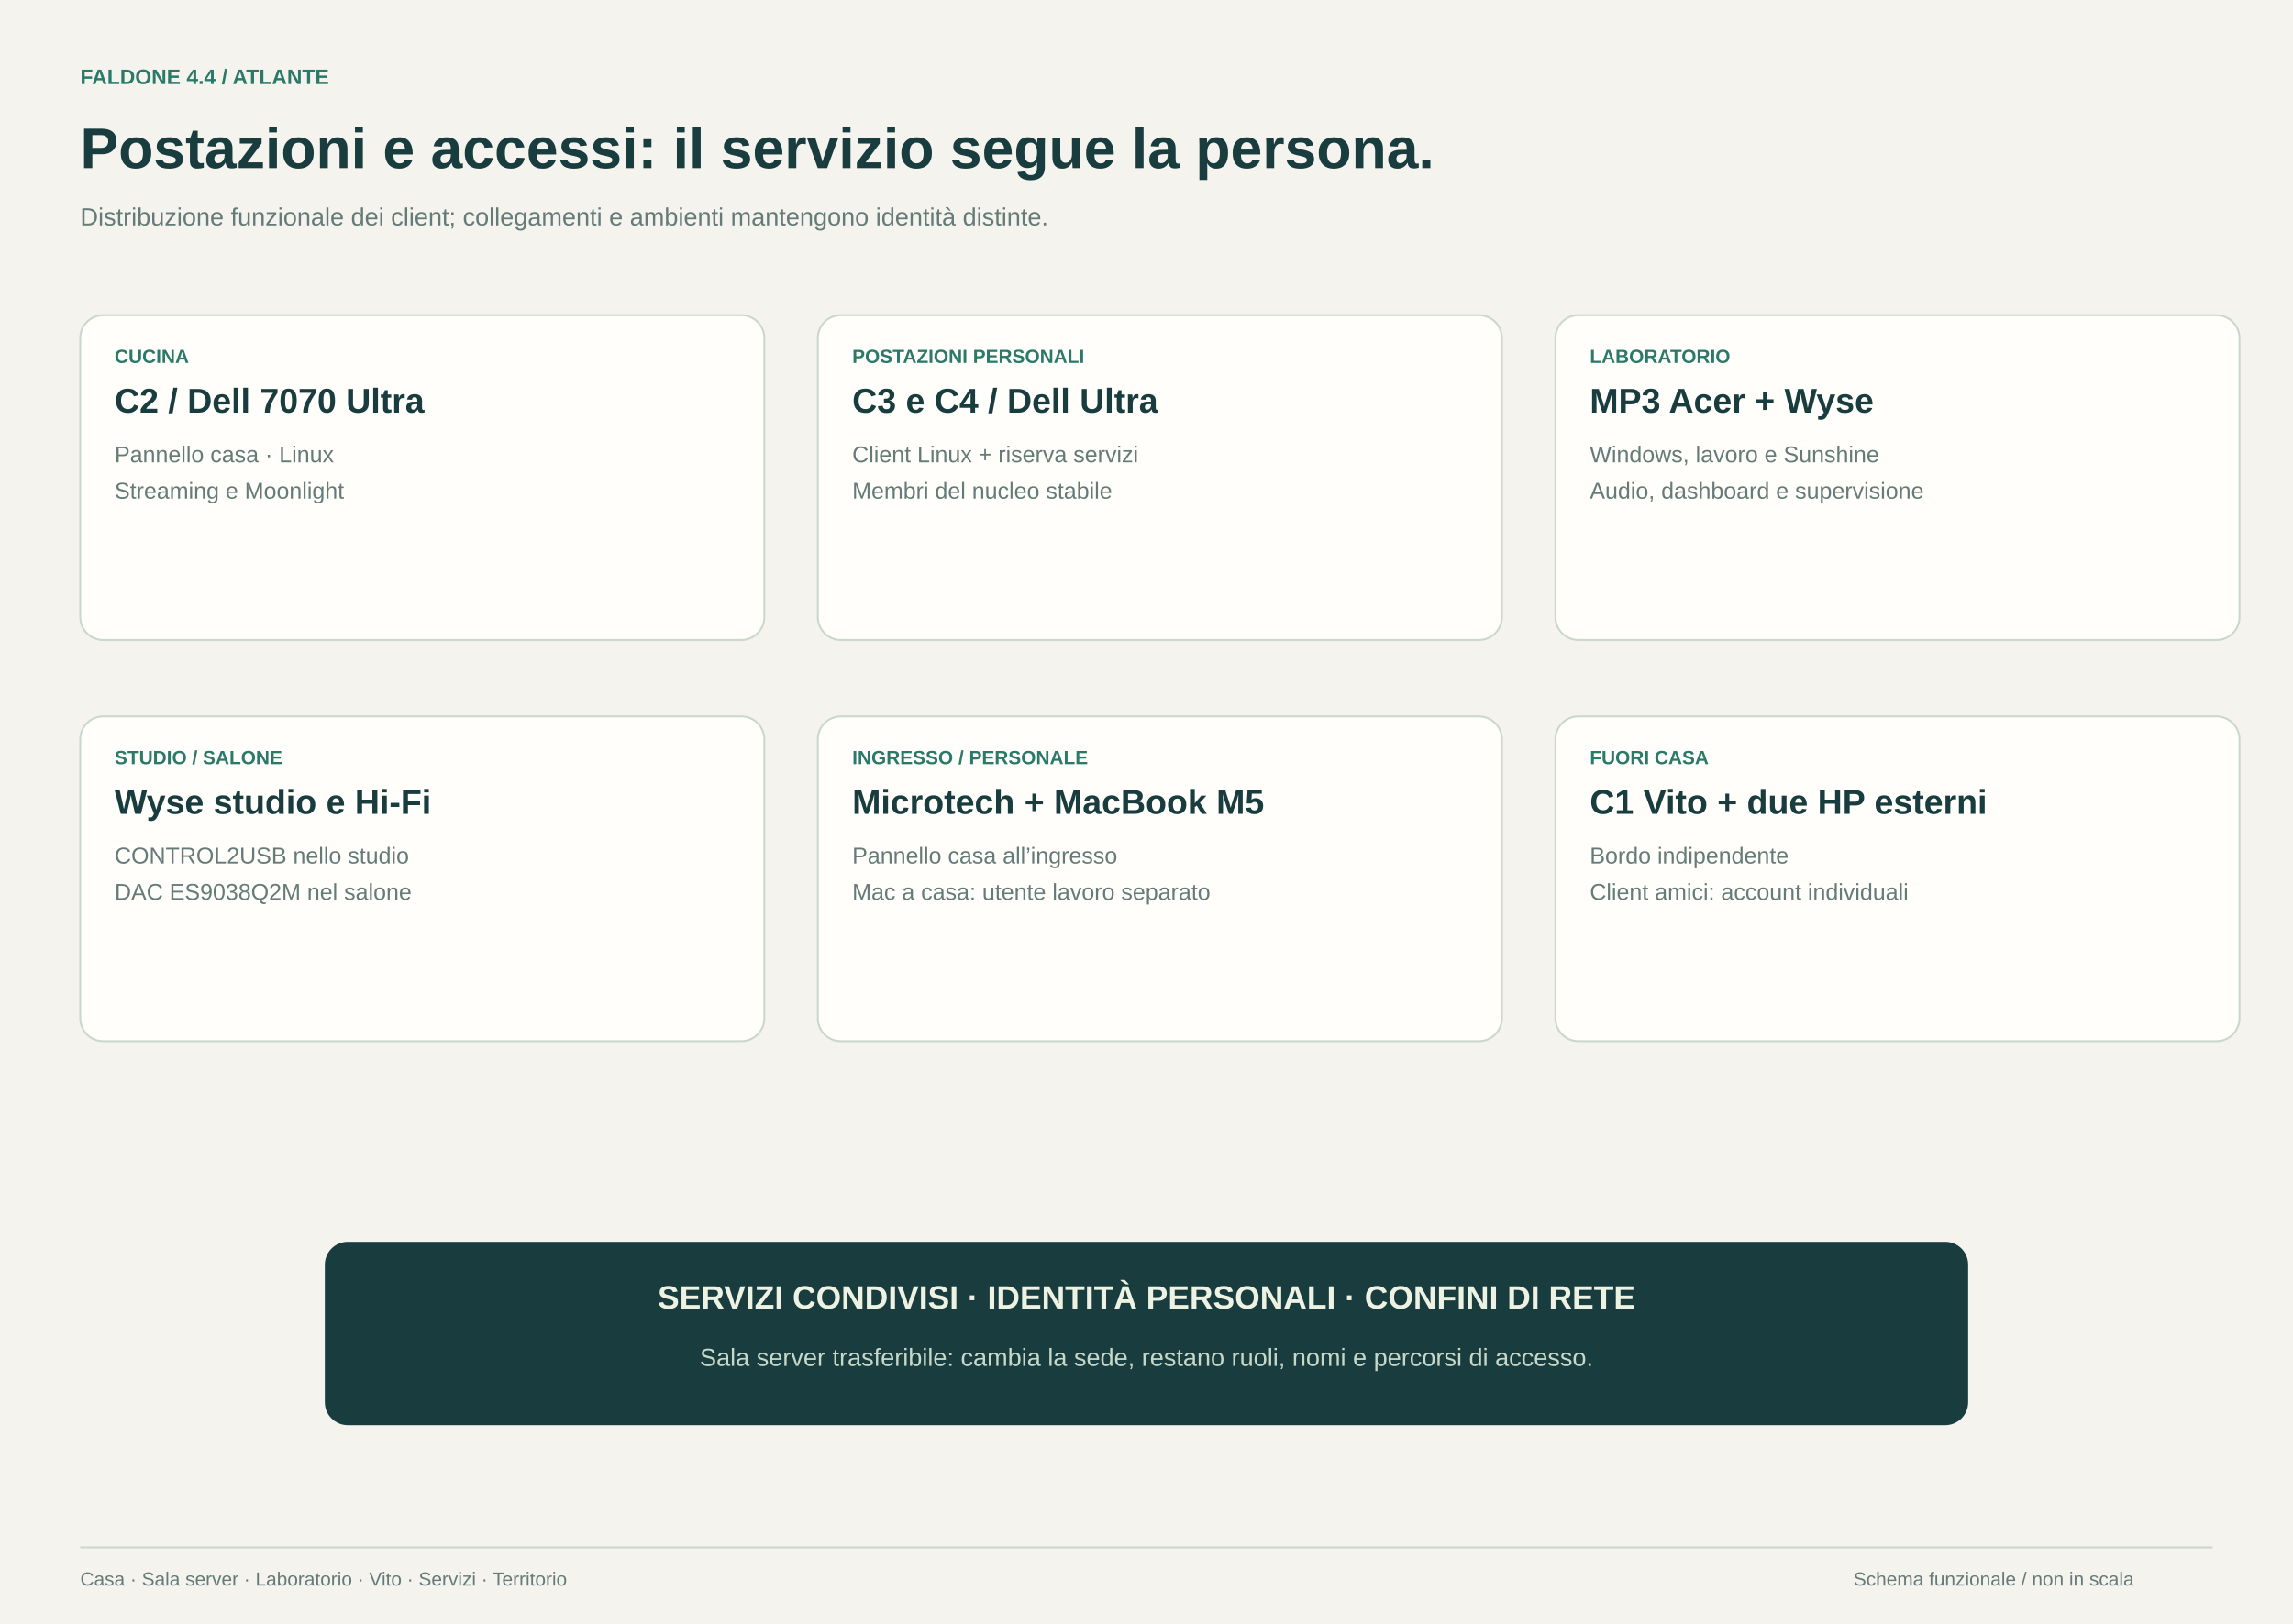
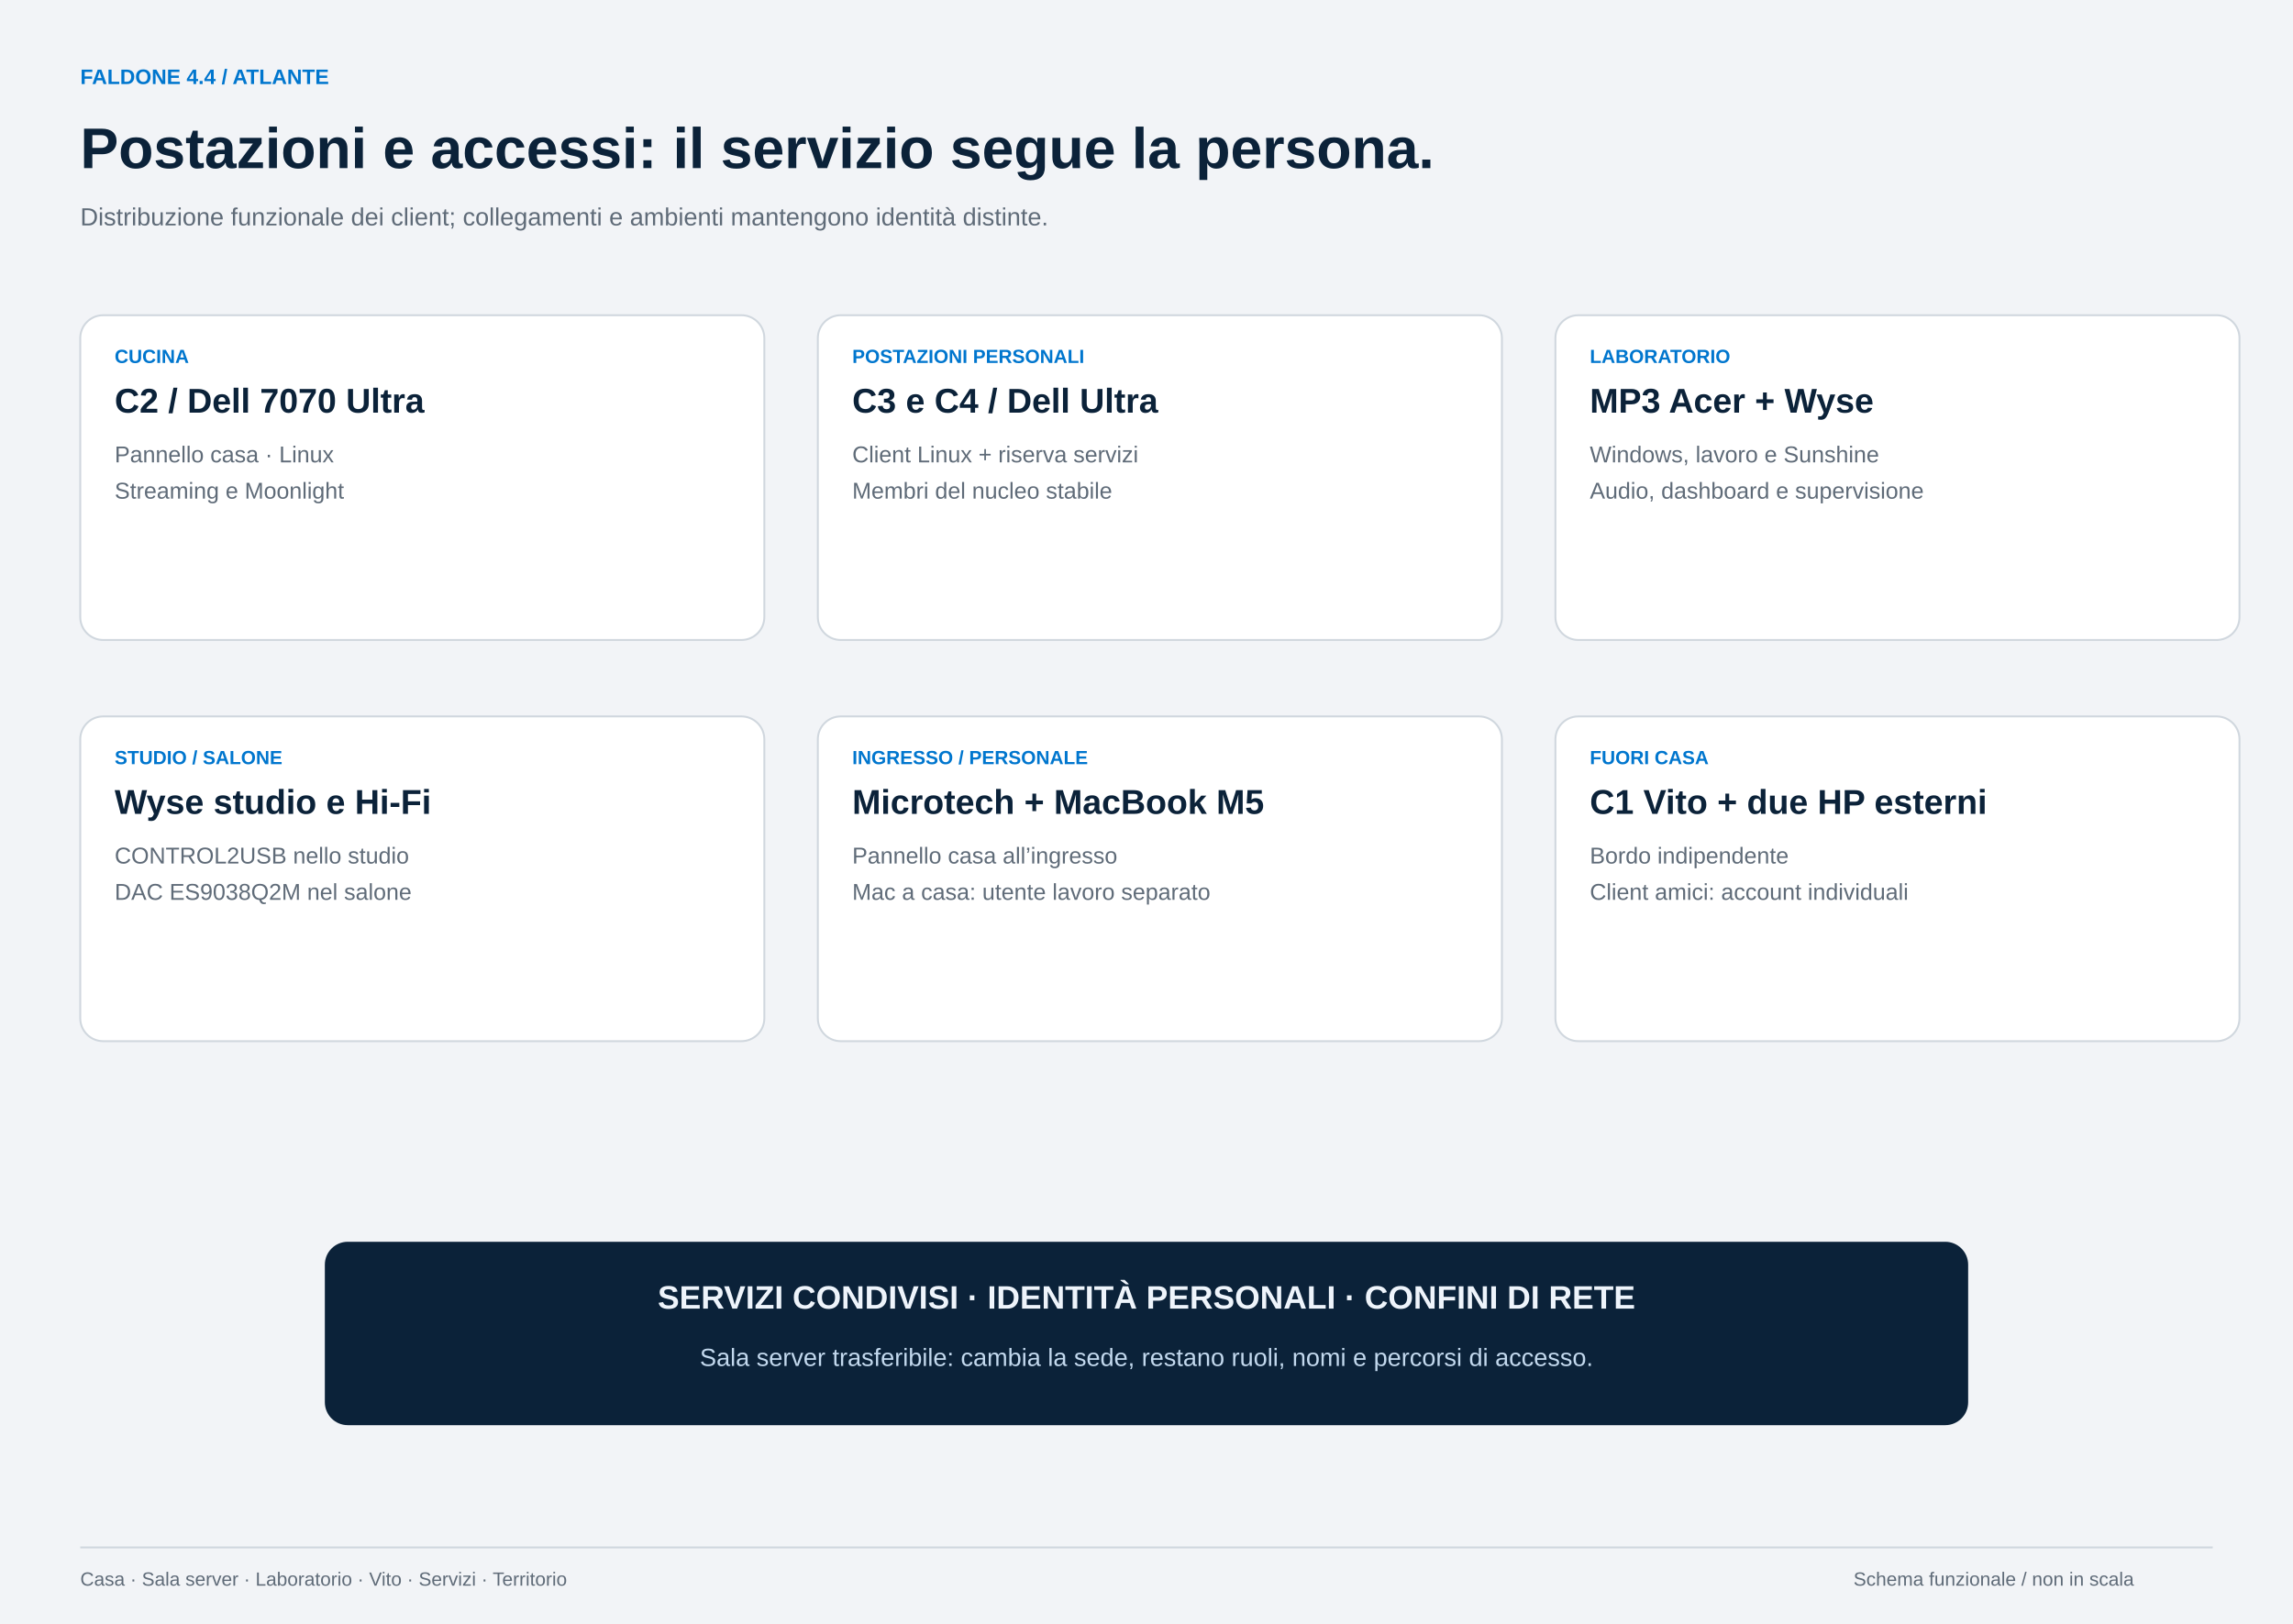
<svg xmlns="http://www.w3.org/2000/svg" viewBox="0 0 1200 850" role="img" aria-label="client-distribuzione">
-   <rect x="0" y="0" width="1200" height="850" rx="0" fill="#f4f3ee" />
-   <text x="42" y="44" font-family="Arial,sans-serif" font-size="11" fill="#2b7968" font-weight="600" text-anchor="start">FALDONE 4.4  /  ATLANTE</text>
-   <text x="42" y="88" font-family="Arial,sans-serif" font-size="30" fill="#193c3f" font-weight="600" text-anchor="start">Postazioni e accessi: il servizio segue la persona.</text>
-   <text x="42" y="118" font-family="Arial,sans-serif" font-size="13" fill="#657b78" font-weight="400" text-anchor="start">Distribuzione funzionale dei client; collegamenti e ambienti mantengono identità distinte.</text>
-   <line x1="42" y1="810" x2="1158" y2="810" stroke="#cbd6cc" stroke-width="1" />
-   <text x="42" y="830" font-family="Arial,sans-serif" font-size="10" fill="#657b78" font-weight="400" text-anchor="start">Casa · Sala server · Laboratorio · Vito · Servizi · Territorio</text>
-   <text x="970" y="830" font-family="Arial,sans-serif" font-size="10" fill="#657b78" font-weight="400" text-anchor="start">Schema funzionale / non in scala</text>
-   <rect x="42" y="165" width="358" height="170" rx="12" fill="#fffefa" stroke="#cbd6cc" />
-   <text x="60" y="190" font-family="Arial,sans-serif" font-size="10" fill="#2b7968" font-weight="600" text-anchor="start">CUCINA</text>
-   <text x="60" y="216" font-family="Arial,sans-serif" font-size="18" fill="#193c3f" font-weight="600" text-anchor="start">C2 / Dell 7070 Ultra</text>
-   <text x="60" y="242" font-family="Arial,sans-serif" font-size="12" fill="#657b78" font-weight="400" text-anchor="start">Pannello casa · Linux</text>
-   <text x="60" y="261" font-family="Arial,sans-serif" font-size="12" fill="#657b78" font-weight="400" text-anchor="start">Streaming e Moonlight</text>
-   <rect x="428" y="165" width="358" height="170" rx="12" fill="#fffefa" stroke="#cbd6cc" />
-   <text x="446" y="190" font-family="Arial,sans-serif" font-size="10" fill="#2b7968" font-weight="600" text-anchor="start">POSTAZIONI PERSONALI</text>
-   <text x="446" y="216" font-family="Arial,sans-serif" font-size="18" fill="#193c3f" font-weight="600" text-anchor="start">C3 e C4 / Dell Ultra</text>
-   <text x="446" y="242" font-family="Arial,sans-serif" font-size="12" fill="#657b78" font-weight="400" text-anchor="start">Client Linux + riserva servizi</text>
-   <text x="446" y="261" font-family="Arial,sans-serif" font-size="12" fill="#657b78" font-weight="400" text-anchor="start">Membri del nucleo stabile</text>
-   <rect x="814" y="165" width="358" height="170" rx="12" fill="#fffefa" stroke="#cbd6cc" />
-   <text x="832" y="190" font-family="Arial,sans-serif" font-size="10" fill="#2b7968" font-weight="600" text-anchor="start">LABORATORIO</text>
-   <text x="832" y="216" font-family="Arial,sans-serif" font-size="18" fill="#193c3f" font-weight="600" text-anchor="start">MP3 Acer + Wyse</text>
-   <text x="832" y="242" font-family="Arial,sans-serif" font-size="12" fill="#657b78" font-weight="400" text-anchor="start">Windows, lavoro e Sunshine</text>
-   <text x="832" y="261" font-family="Arial,sans-serif" font-size="12" fill="#657b78" font-weight="400" text-anchor="start">Audio, dashboard e supervisione</text>
-   <rect x="42" y="375" width="358" height="170" rx="12" fill="#fffefa" stroke="#cbd6cc" />
-   <text x="60" y="400" font-family="Arial,sans-serif" font-size="10" fill="#2b7968" font-weight="600" text-anchor="start">STUDIO / SALONE</text>
-   <text x="60" y="426" font-family="Arial,sans-serif" font-size="18" fill="#193c3f" font-weight="600" text-anchor="start">Wyse studio e Hi-Fi</text>
-   <text x="60" y="452" font-family="Arial,sans-serif" font-size="12" fill="#657b78" font-weight="400" text-anchor="start">CONTROL2USB nello studio</text>
-   <text x="60" y="471" font-family="Arial,sans-serif" font-size="12" fill="#657b78" font-weight="400" text-anchor="start">DAC ES9038Q2M nel salone</text>
-   <rect x="428" y="375" width="358" height="170" rx="12" fill="#fffefa" stroke="#cbd6cc" />
-   <text x="446" y="400" font-family="Arial,sans-serif" font-size="10" fill="#2b7968" font-weight="600" text-anchor="start">INGRESSO / PERSONALE</text>
-   <text x="446" y="426" font-family="Arial,sans-serif" font-size="18" fill="#193c3f" font-weight="600" text-anchor="start">Microtech + MacBook M5</text>
-   <text x="446" y="452" font-family="Arial,sans-serif" font-size="12" fill="#657b78" font-weight="400" text-anchor="start">Pannello casa all’ingresso</text>
-   <text x="446" y="471" font-family="Arial,sans-serif" font-size="12" fill="#657b78" font-weight="400" text-anchor="start">Mac a casa: utente lavoro separato</text>
-   <rect x="814" y="375" width="358" height="170" rx="12" fill="#fffefa" stroke="#cbd6cc" />
-   <text x="832" y="400" font-family="Arial,sans-serif" font-size="10" fill="#2b7968" font-weight="600" text-anchor="start">FUORI CASA</text>
-   <text x="832" y="426" font-family="Arial,sans-serif" font-size="18" fill="#193c3f" font-weight="600" text-anchor="start">C1 Vito + due HP esterni</text>
-   <text x="832" y="452" font-family="Arial,sans-serif" font-size="12" fill="#657b78" font-weight="400" text-anchor="start">Bordo indipendente</text>
-   <text x="832" y="471" font-family="Arial,sans-serif" font-size="12" fill="#657b78" font-weight="400" text-anchor="start">Client amici: account individuali</text>
-   <rect x="170" y="650" width="860" height="96" rx="12" fill="#193c3f" />
-   <text x="600" y="685" font-family="Arial,sans-serif" font-size="17" fill="#edf2e2" font-weight="600" text-anchor="middle">SERVIZI CONDIVISI · IDENTITÀ PERSONALI · CONFINI DI RETE</text>
-   <text x="600" y="715" font-family="Arial,sans-serif" font-size="13" fill="#c7d8c8" font-weight="400" text-anchor="middle">Sala server trasferibile: cambia la sede, restano ruoli, nomi e percorsi di accesso.</text>
+   <rect x="0" y="0" width="1200" height="850" rx="0" fill="#f2f4f7" />
+   <text x="42" y="44" font-family="Arial,sans-serif" font-size="11" fill="#0076ce" font-weight="600" text-anchor="start">FALDONE 4.4  /  ATLANTE</text>
+   <text x="42" y="88" font-family="Arial,sans-serif" font-size="30" fill="#0b2239" font-weight="600" text-anchor="start">Postazioni e accessi: il servizio segue la persona.</text>
+   <text x="42" y="118" font-family="Arial,sans-serif" font-size="13" fill="#5f6b78" font-weight="400" text-anchor="start">Distribuzione funzionale dei client; collegamenti e ambienti mantengono identità distinte.</text>
+   <line x1="42" y1="810" x2="1158" y2="810" stroke="#d0d7de" stroke-width="1" />
+   <text x="42" y="830" font-family="Arial,sans-serif" font-size="10" fill="#5f6b78" font-weight="400" text-anchor="start">Casa · Sala server · Laboratorio · Vito · Servizi · Territorio</text>
+   <text x="970" y="830" font-family="Arial,sans-serif" font-size="10" fill="#5f6b78" font-weight="400" text-anchor="start">Schema funzionale / non in scala</text>
+   <rect x="42" y="165" width="358" height="170" rx="12" fill="#ffffff" stroke="#d0d7de" />
+   <text x="60" y="190" font-family="Arial,sans-serif" font-size="10" fill="#0076ce" font-weight="600" text-anchor="start">CUCINA</text>
+   <text x="60" y="216" font-family="Arial,sans-serif" font-size="18" fill="#0b2239" font-weight="600" text-anchor="start">C2 / Dell 7070 Ultra</text>
+   <text x="60" y="242" font-family="Arial,sans-serif" font-size="12" fill="#5f6b78" font-weight="400" text-anchor="start">Pannello casa · Linux</text>
+   <text x="60" y="261" font-family="Arial,sans-serif" font-size="12" fill="#5f6b78" font-weight="400" text-anchor="start">Streaming e Moonlight</text>
+   <rect x="428" y="165" width="358" height="170" rx="12" fill="#ffffff" stroke="#d0d7de" />
+   <text x="446" y="190" font-family="Arial,sans-serif" font-size="10" fill="#0076ce" font-weight="600" text-anchor="start">POSTAZIONI PERSONALI</text>
+   <text x="446" y="216" font-family="Arial,sans-serif" font-size="18" fill="#0b2239" font-weight="600" text-anchor="start">C3 e C4 / Dell Ultra</text>
+   <text x="446" y="242" font-family="Arial,sans-serif" font-size="12" fill="#5f6b78" font-weight="400" text-anchor="start">Client Linux + riserva servizi</text>
+   <text x="446" y="261" font-family="Arial,sans-serif" font-size="12" fill="#5f6b78" font-weight="400" text-anchor="start">Membri del nucleo stabile</text>
+   <rect x="814" y="165" width="358" height="170" rx="12" fill="#ffffff" stroke="#d0d7de" />
+   <text x="832" y="190" font-family="Arial,sans-serif" font-size="10" fill="#0076ce" font-weight="600" text-anchor="start">LABORATORIO</text>
+   <text x="832" y="216" font-family="Arial,sans-serif" font-size="18" fill="#0b2239" font-weight="600" text-anchor="start">MP3 Acer + Wyse</text>
+   <text x="832" y="242" font-family="Arial,sans-serif" font-size="12" fill="#5f6b78" font-weight="400" text-anchor="start">Windows, lavoro e Sunshine</text>
+   <text x="832" y="261" font-family="Arial,sans-serif" font-size="12" fill="#5f6b78" font-weight="400" text-anchor="start">Audio, dashboard e supervisione</text>
+   <rect x="42" y="375" width="358" height="170" rx="12" fill="#ffffff" stroke="#d0d7de" />
+   <text x="60" y="400" font-family="Arial,sans-serif" font-size="10" fill="#0076ce" font-weight="600" text-anchor="start">STUDIO / SALONE</text>
+   <text x="60" y="426" font-family="Arial,sans-serif" font-size="18" fill="#0b2239" font-weight="600" text-anchor="start">Wyse studio e Hi-Fi</text>
+   <text x="60" y="452" font-family="Arial,sans-serif" font-size="12" fill="#5f6b78" font-weight="400" text-anchor="start">CONTROL2USB nello studio</text>
+   <text x="60" y="471" font-family="Arial,sans-serif" font-size="12" fill="#5f6b78" font-weight="400" text-anchor="start">DAC ES9038Q2M nel salone</text>
+   <rect x="428" y="375" width="358" height="170" rx="12" fill="#ffffff" stroke="#d0d7de" />
+   <text x="446" y="400" font-family="Arial,sans-serif" font-size="10" fill="#0076ce" font-weight="600" text-anchor="start">INGRESSO / PERSONALE</text>
+   <text x="446" y="426" font-family="Arial,sans-serif" font-size="18" fill="#0b2239" font-weight="600" text-anchor="start">Microtech + MacBook M5</text>
+   <text x="446" y="452" font-family="Arial,sans-serif" font-size="12" fill="#5f6b78" font-weight="400" text-anchor="start">Pannello casa all’ingresso</text>
+   <text x="446" y="471" font-family="Arial,sans-serif" font-size="12" fill="#5f6b78" font-weight="400" text-anchor="start">Mac a casa: utente lavoro separato</text>
+   <rect x="814" y="375" width="358" height="170" rx="12" fill="#ffffff" stroke="#d0d7de" />
+   <text x="832" y="400" font-family="Arial,sans-serif" font-size="10" fill="#0076ce" font-weight="600" text-anchor="start">FUORI CASA</text>
+   <text x="832" y="426" font-family="Arial,sans-serif" font-size="18" fill="#0b2239" font-weight="600" text-anchor="start">C1 Vito + due HP esterni</text>
+   <text x="832" y="452" font-family="Arial,sans-serif" font-size="12" fill="#5f6b78" font-weight="400" text-anchor="start">Bordo indipendente</text>
+   <text x="832" y="471" font-family="Arial,sans-serif" font-size="12" fill="#5f6b78" font-weight="400" text-anchor="start">Client amici: account individuali</text>
+   <rect x="170" y="650" width="860" height="96" rx="12" fill="#0b2239" />
+   <text x="600" y="685" font-family="Arial,sans-serif" font-size="17" fill="#eef4fb" font-weight="600" text-anchor="middle">SERVIZI CONDIVISI · IDENTITÀ PERSONALI · CONFINI DI RETE</text>
+   <text x="600" y="715" font-family="Arial,sans-serif" font-size="13" fill="#c3d9ee" font-weight="400" text-anchor="middle">Sala server trasferibile: cambia la sede, restano ruoli, nomi e percorsi di accesso.</text>
</svg>
